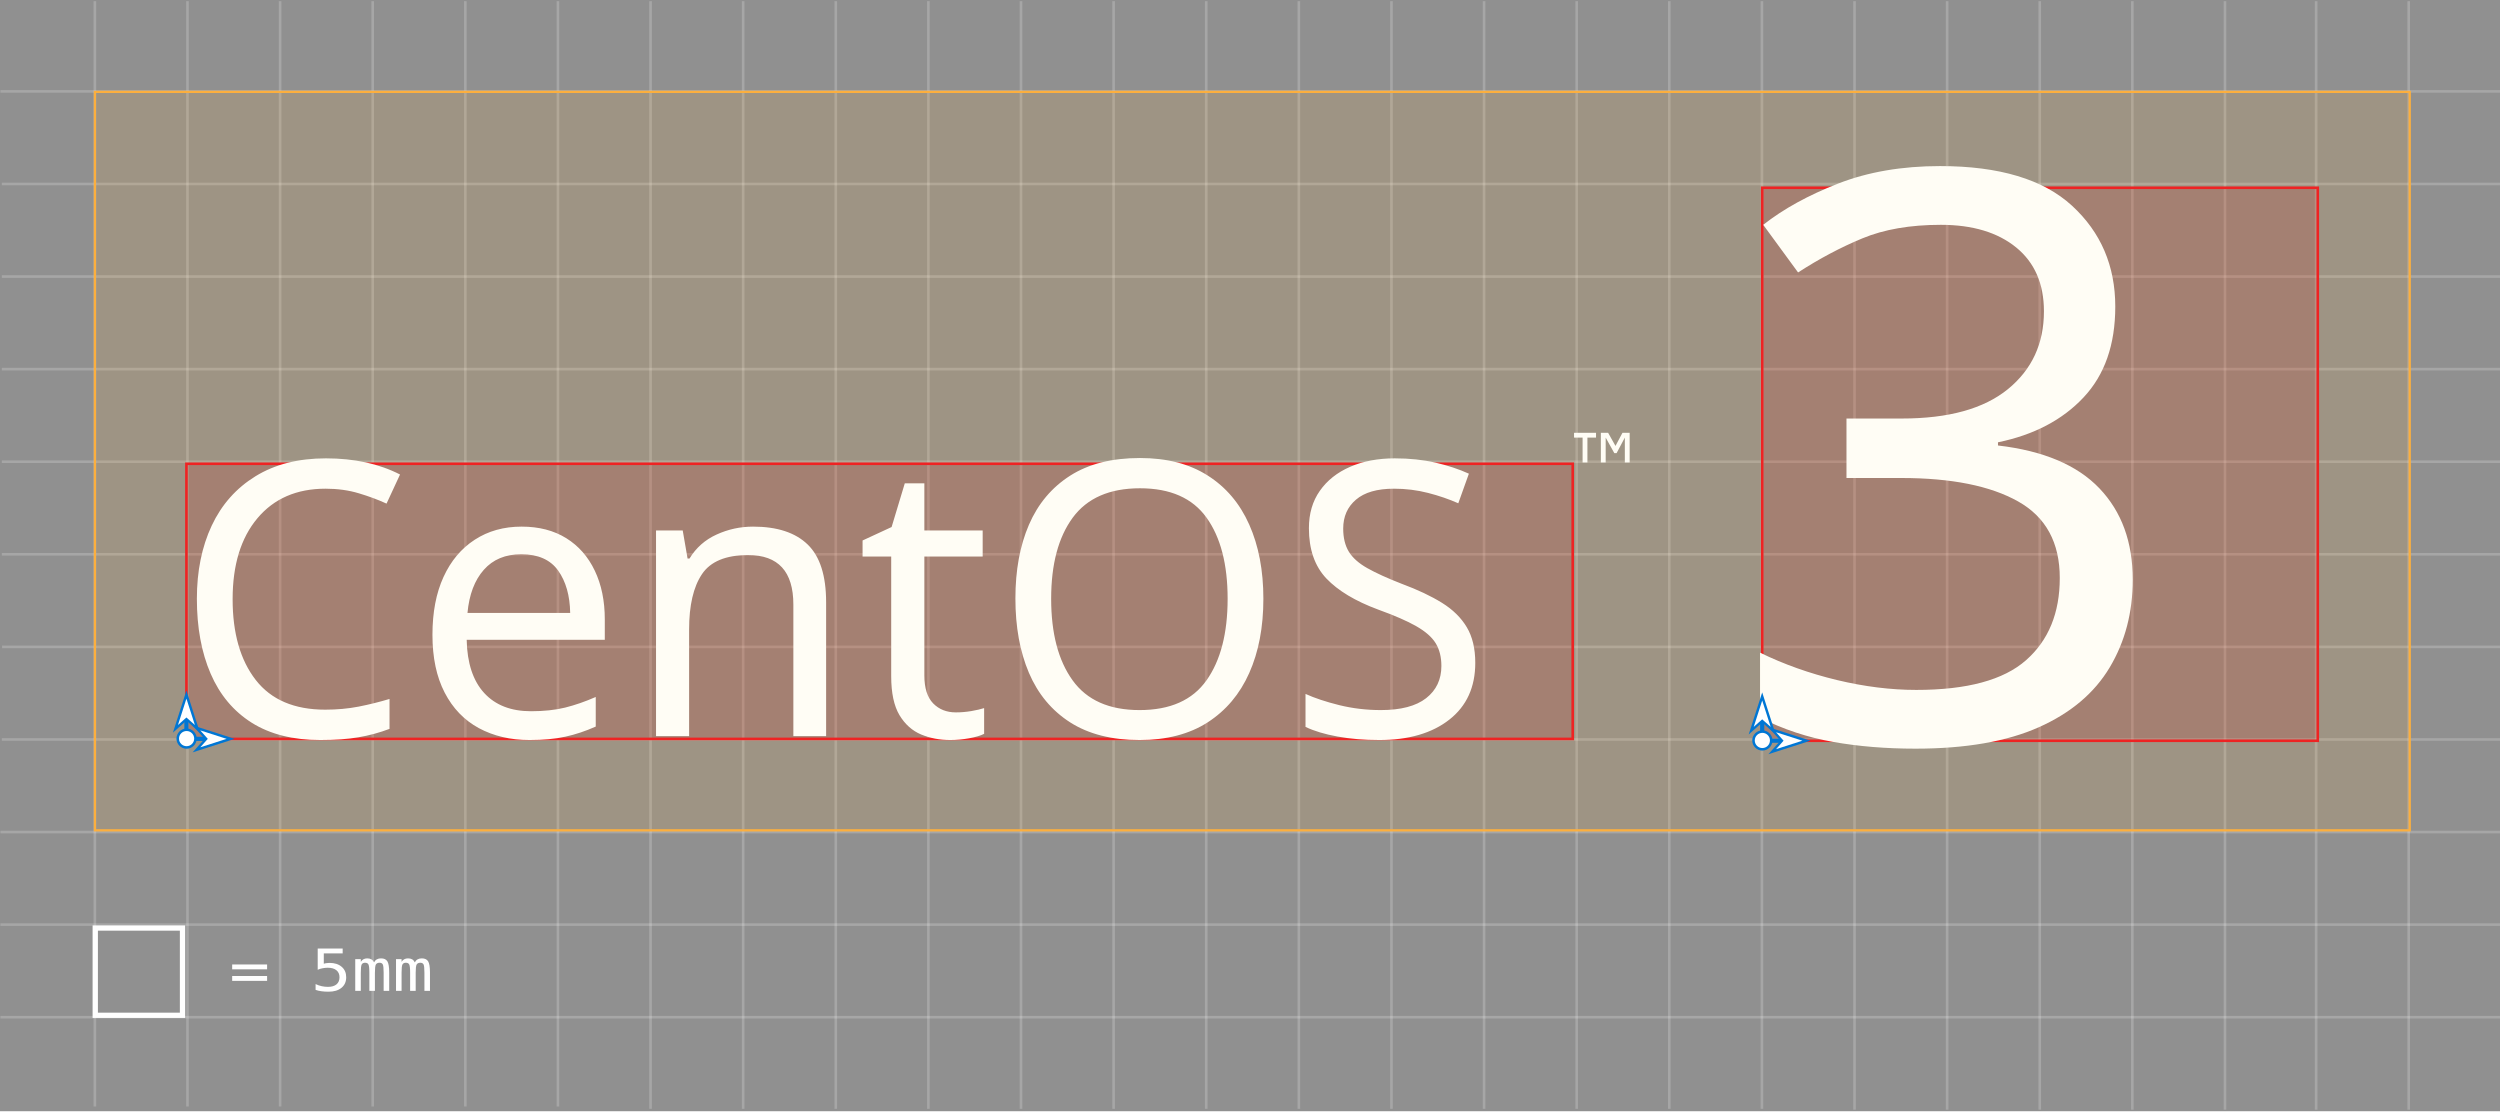
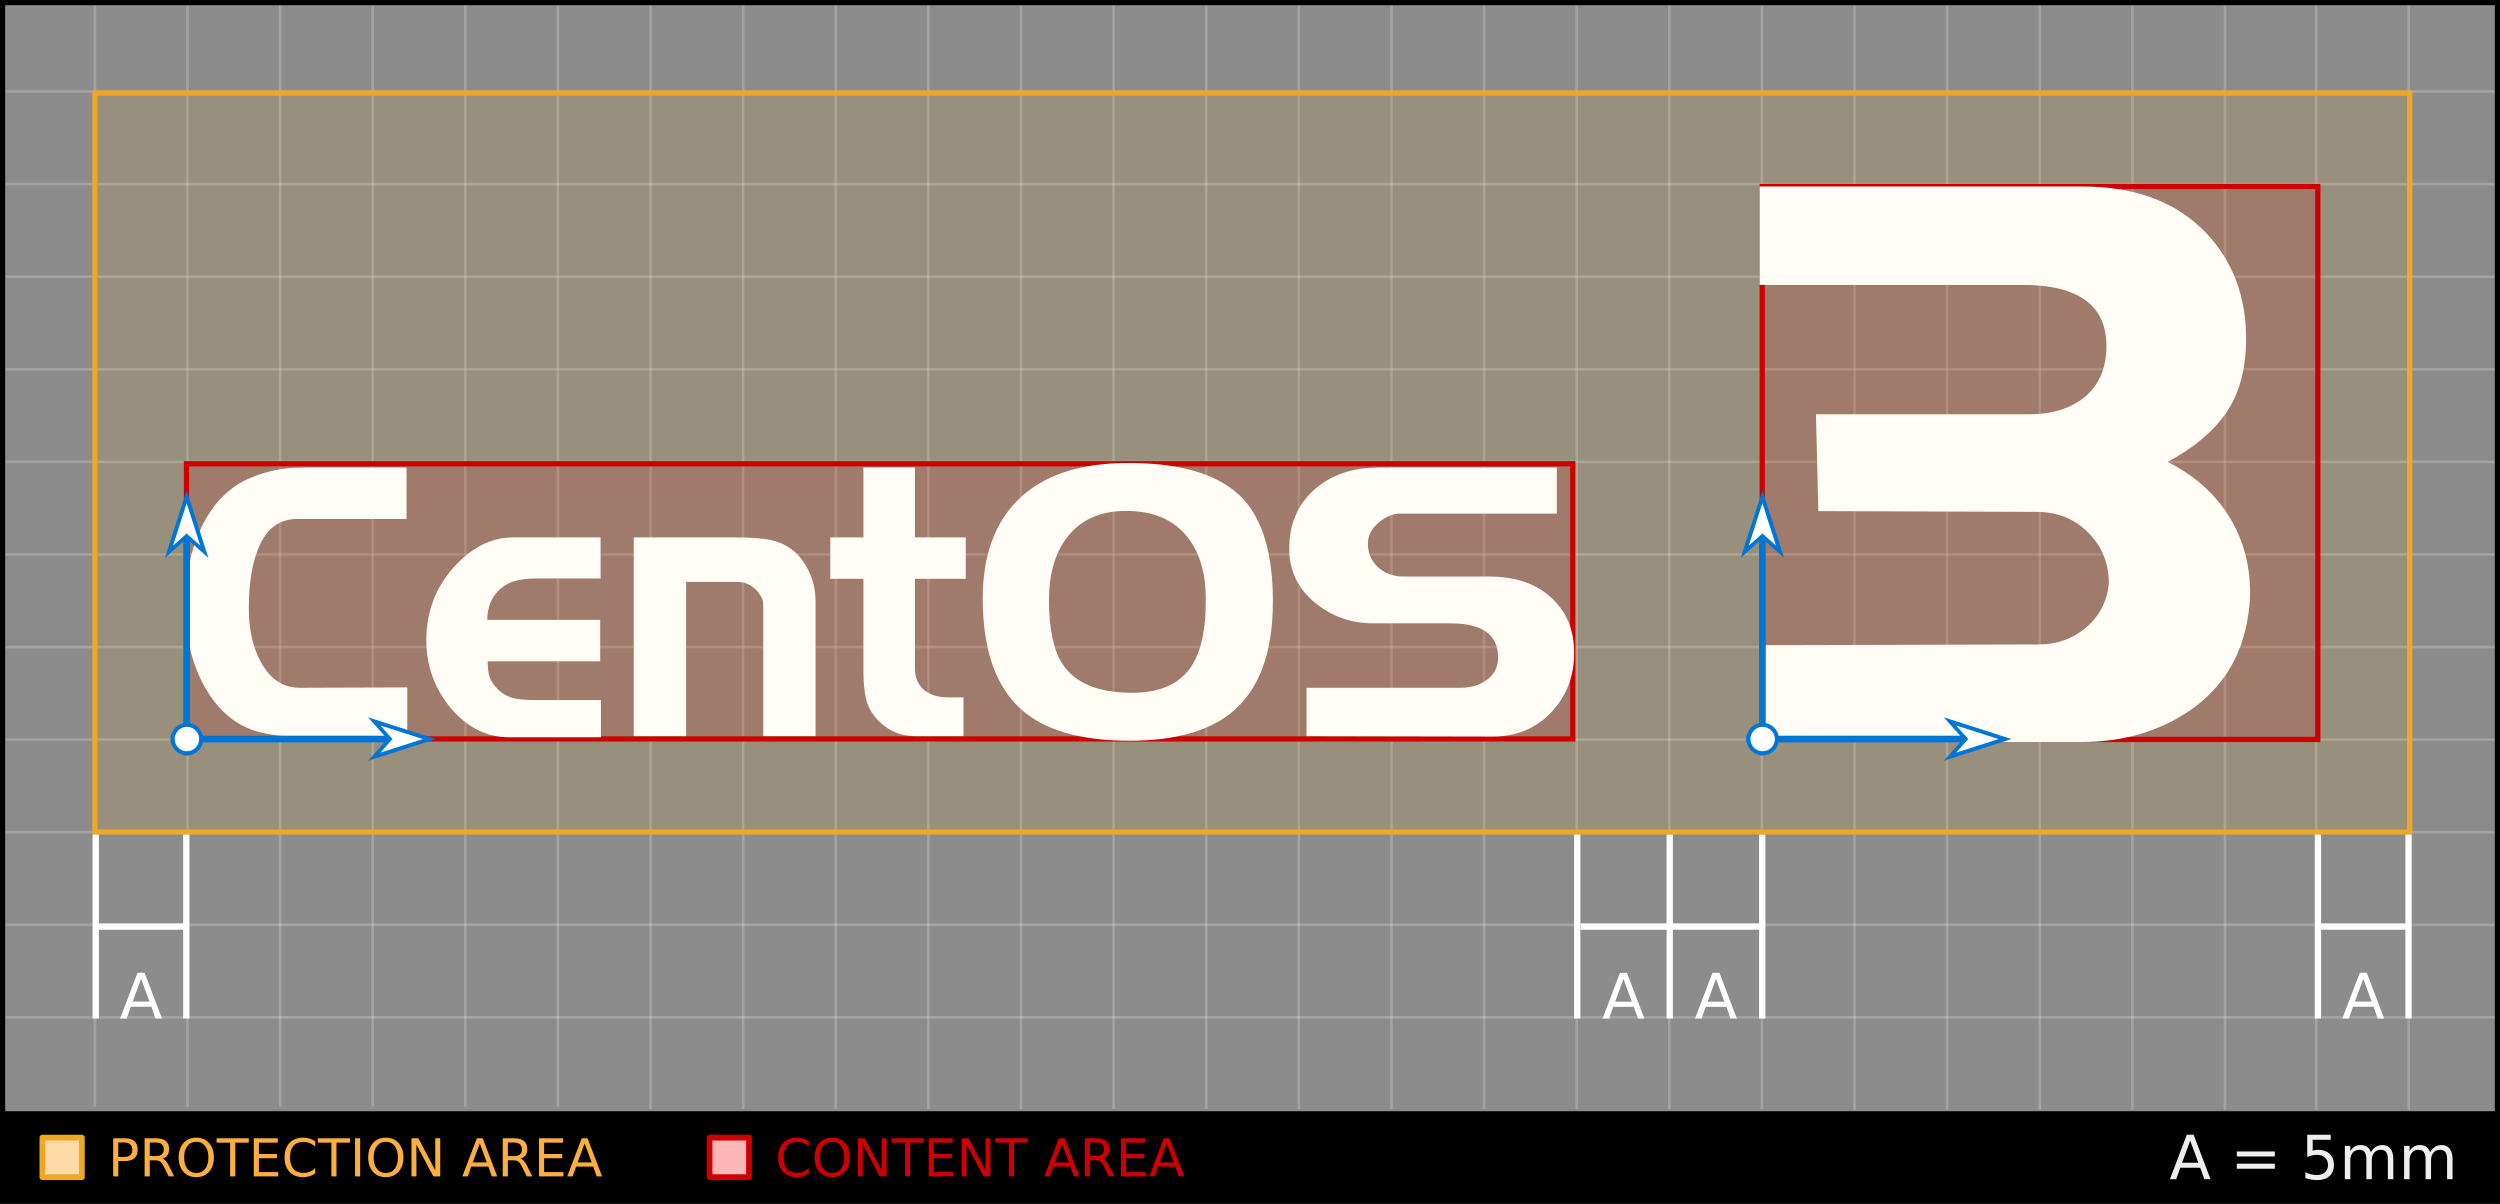
- <svg xmlns="http://www.w3.org/2000/svg" xmlns:xlink="http://www.w3.org/1999/xlink" width="478.346" height="212.598" id="svg3106" version="1.0">
+ <svg xmlns="http://www.w3.org/2000/svg" xmlns:xlink="http://www.w3.org/1999/xlink" width="478.346" height="230.315" id="svg3106" version="1.0">
  <defs id="defs3108" />
-   <g id="layer1" transform="translate(-0.2825948,-822.1534)">
-     <rect style="fill:#8c8c8c;fill-opacity:0.955;stroke:none;stroke-width:1;stroke-linecap:round;stroke-linejoin:miter;stroke-miterlimit:4;stroke-dasharray:none;stroke-dashoffset:0;stroke-opacity:0.089;display:inline" id="CENTOSARTWORK" width="478.346" height="212.598" x="0.283" y="822.153" clip-path="none" />
-     <g id="g11130" style="stroke:#ffffff;stroke-width:0.5;stroke-miterlimit:4;stroke-dasharray:none;stroke-opacity:0.196">
+   <g id="layer1" transform="translate(-0.2825949,-820.3527)">
+     <rect style="fill:#888888;fill-opacity:0.955;stroke:none;stroke-width:1;stroke-linecap:round;stroke-linejoin:miter;stroke-miterlimit:4;stroke-dasharray:none;stroke-dashoffset:0;stroke-opacity:0.089;display:inline" id="CENTOSARTWORK" width="478.346" height="212.598" x="0.283" y="820.353" clip-path="none" />
+     <g id="g11130" style="stroke:#ffffff;stroke-width:0.5;stroke-miterlimit:4;stroke-dasharray:none;stroke-opacity:0.196" transform="translate(0,-1.774477)">
      <path id="path3685" d="M 18.436,822.377 L 18.436,1033.87" style="fill:none;fill-rule:evenodd;stroke:#ffffff;stroke-width:0.5;stroke-linecap:butt;stroke-linejoin:miter;stroke-miterlimit:4;stroke-dasharray:none;stroke-opacity:0.196;display:inline" />
      <path style="fill:none;fill-rule:evenodd;stroke:#ffffff;stroke-width:0.5;stroke-linecap:butt;stroke-linejoin:miter;stroke-miterlimit:4;stroke-dasharray:none;stroke-opacity:0.196;display:inline" d="M 36.156,822.377 L 36.156,1033.868" id="path3687" />
      <path id="path3689" d="M 53.876,822.377 L 53.876,1033.868" style="fill:none;fill-rule:evenodd;stroke:#ffffff;stroke-width:0.5;stroke-linecap:butt;stroke-linejoin:miter;stroke-miterlimit:4;stroke-dasharray:none;stroke-opacity:0.196;display:inline" />
      <path style="fill:none;fill-rule:evenodd;stroke:#ffffff;stroke-width:0.5;stroke-linecap:butt;stroke-linejoin:miter;stroke-miterlimit:4;stroke-dasharray:none;stroke-opacity:0.196;display:inline" d="M 71.597,822.377 L 71.597,1033.868" id="path3691" />
      <path id="path3693" d="M 89.317,822.377 L 89.317,1033.868" style="fill:none;fill-rule:evenodd;stroke:#ffffff;stroke-width:0.5;stroke-linecap:butt;stroke-linejoin:miter;stroke-miterlimit:4;stroke-dasharray:none;stroke-opacity:0.196;display:inline" />
      <path style="fill:none;fill-rule:evenodd;stroke:#ffffff;stroke-width:0.5;stroke-linecap:butt;stroke-linejoin:miter;stroke-miterlimit:4;stroke-dasharray:none;stroke-opacity:0.196;display:inline" d="M 107.038,822.377 L 107.038,1033.868" id="path3695" />
      <path id="path3697" d="M 124.758,822.377 L 124.758,1034.314" style="fill:none;fill-rule:evenodd;stroke:#ffffff;stroke-width:0.5;stroke-linecap:butt;stroke-linejoin:miter;stroke-miterlimit:4;stroke-dasharray:none;stroke-opacity:0.196;display:inline" />
      <path style="fill:none;fill-rule:evenodd;stroke:#ffffff;stroke-width:0.5;stroke-linecap:butt;stroke-linejoin:miter;stroke-miterlimit:4;stroke-dasharray:none;stroke-opacity:0.196;display:inline" d="M 142.478,822.377 L 142.478,1034.314" id="path3699" />
      <path id="path3701" d="M 160.199,822.377 L 160.199,1034.314" style="fill:none;fill-rule:evenodd;stroke:#ffffff;stroke-width:0.5;stroke-linecap:butt;stroke-linejoin:miter;stroke-miterlimit:4;stroke-dasharray:none;stroke-opacity:0.196;display:inline" />
      <path style="fill:none;fill-rule:evenodd;stroke:#ffffff;stroke-width:0.5;stroke-linecap:butt;stroke-linejoin:miter;stroke-miterlimit:4;stroke-dasharray:none;stroke-opacity:0.196;display:inline" d="M 177.919,822.377 L 177.919,1034.314" id="path3703" />
      <path id="path3705" d="M 195.639,822.377 L 195.639,1034.314" style="fill:none;fill-rule:evenodd;stroke:#ffffff;stroke-width:0.5;stroke-linecap:butt;stroke-linejoin:miter;stroke-miterlimit:4;stroke-dasharray:none;stroke-opacity:0.196;display:inline" />
      <path style="fill:none;fill-rule:evenodd;stroke:#ffffff;stroke-width:0.5;stroke-linecap:butt;stroke-linejoin:miter;stroke-miterlimit:4;stroke-dasharray:none;stroke-opacity:0.196;display:inline" d="M 213.36,822.377 L 213.36,1034.314" id="path3707" />
      <path id="path3709" d="M 231.08,822.377 L 231.08,1034.314" style="fill:none;fill-rule:evenodd;stroke:#ffffff;stroke-width:0.5;stroke-linecap:butt;stroke-linejoin:miter;stroke-miterlimit:4;stroke-dasharray:none;stroke-opacity:0.196;display:inline" />
      <path style="fill:none;fill-rule:evenodd;stroke:#ffffff;stroke-width:0.5;stroke-linecap:butt;stroke-linejoin:miter;stroke-miterlimit:4;stroke-dasharray:none;stroke-opacity:0.196;display:inline" d="M 284.241,822.377 L 284.241,1034.314" id="path3711" />
      <path id="path3713" d="M 266.521,822.377 L 266.521,1034.314" style="fill:none;fill-rule:evenodd;stroke:#ffffff;stroke-width:0.5;stroke-linecap:butt;stroke-linejoin:miter;stroke-miterlimit:4;stroke-dasharray:none;stroke-opacity:0.196;display:inline" />
      <path style="fill:none;fill-rule:evenodd;stroke:#ffffff;stroke-width:0.5;stroke-linecap:square;stroke-linejoin:miter;stroke-miterlimit:4;stroke-dasharray:none;stroke-opacity:0.196;display:inline" d="M 0.608,1016.785 L 478.454,1016.785" id="path3719" />
      <path id="path3721" d="M 0.608,999.071 L 478.454,999.071" style="fill:none;fill-rule:evenodd;stroke:#ffffff;stroke-width:0.5;stroke-linecap:square;stroke-linejoin:miter;stroke-miterlimit:4;stroke-dasharray:none;stroke-opacity:0.196;display:inline" />
      <path style="fill:none;fill-rule:evenodd;stroke:#ffffff;stroke-width:0.5;stroke-linecap:square;stroke-linejoin:miter;stroke-miterlimit:4;stroke-dasharray:none;stroke-opacity:0.196;display:inline" d="M 0.609,981.356 L 478.454,981.356" id="path3723" />
      <path id="path3725" d="M 0.88,963.641 L 478.454,963.641" style="fill:none;fill-rule:evenodd;stroke:#ffffff;stroke-width:0.5;stroke-linecap:square;stroke-linejoin:miter;stroke-miterlimit:4;stroke-dasharray:none;stroke-opacity:0.196;display:inline" />
      <path style="fill:none;fill-rule:evenodd;stroke:#ffffff;stroke-width:0.5;stroke-linecap:square;stroke-linejoin:miter;stroke-miterlimit:4;stroke-dasharray:none;stroke-opacity:0.196;display:inline" d="M 0.925,945.927 L 478.454,945.927" id="path3727" />
      <path id="path3729" d="M 0.88,928.212 L 478.454,928.212" style="fill:none;fill-rule:evenodd;stroke:#ffffff;stroke-width:0.5;stroke-linecap:square;stroke-linejoin:miter;stroke-miterlimit:4;stroke-dasharray:none;stroke-opacity:0.196;display:inline" />
      <path style="fill:none;fill-rule:evenodd;stroke:#ffffff;stroke-width:0.5;stroke-linecap:butt;stroke-linejoin:miter;stroke-miterlimit:4;stroke-dasharray:none;stroke-opacity:0.196;display:inline" d="M 248.801,822.377 L 248.801,1034.314" id="path3785" />
      <path id="path3787" d="M 301.962,822.377 L 301.962,1034.314" style="fill:none;fill-rule:evenodd;stroke:#ffffff;stroke-width:0.5;stroke-linecap:butt;stroke-linejoin:miter;stroke-miterlimit:4;stroke-dasharray:none;stroke-opacity:0.196;display:inline" />
      <path style="fill:none;fill-rule:evenodd;stroke:#ffffff;stroke-width:0.5;stroke-linecap:butt;stroke-linejoin:miter;stroke-miterlimit:4;stroke-dasharray:none;stroke-opacity:0.196;display:inline" d="M 319.682,822.377 L 319.682,1034.314" id="path3789" />
      <path id="path3791" d="M 337.403,822.377 L 337.403,1034.314" style="fill:none;fill-rule:evenodd;stroke:#ffffff;stroke-width:0.5;stroke-linecap:butt;stroke-linejoin:miter;stroke-miterlimit:4;stroke-dasharray:none;stroke-opacity:0.196;display:inline" />
      <path style="fill:none;fill-rule:evenodd;stroke:#ffffff;stroke-width:0.5;stroke-linecap:butt;stroke-linejoin:miter;stroke-miterlimit:4;stroke-dasharray:none;stroke-opacity:0.196;display:inline" d="M 355.123,822.377 L 355.123,1034.478" id="path3793" />
      <path style="fill:none;fill-rule:evenodd;stroke:#ffffff;stroke-width:0.5;stroke-linecap:square;stroke-linejoin:miter;stroke-miterlimit:4;stroke-dasharray:none;stroke-opacity:0.196;display:inline" d="M 0.881,910.497 L 478.454,910.497" id="path6619" />
      <path id="path6621" d="M 0.881,892.783 L 478.454,892.783" style="fill:none;fill-rule:evenodd;stroke:#ffffff;stroke-width:0.5;stroke-linecap:square;stroke-linejoin:miter;stroke-miterlimit:4;stroke-dasharray:none;stroke-opacity:0.196;display:inline" />
      <path id="path4235" d="M 372.843,822.377 L 372.843,1034.478" style="fill:none;fill-rule:evenodd;stroke:#ffffff;stroke-width:0.5;stroke-linecap:butt;stroke-linejoin:miter;stroke-miterlimit:4;stroke-dasharray:none;stroke-opacity:0.196;display:inline" />
      <path style="fill:none;fill-rule:evenodd;stroke:#ffffff;stroke-width:0.5;stroke-linecap:butt;stroke-linejoin:miter;stroke-miterlimit:4;stroke-dasharray:none;stroke-opacity:0.196;display:inline" d="M 390.564,822.377 L 390.564,1034.478" id="path4237" />
      <path id="path4239" d="M 408.284,822.377 L 408.284,1034.478" style="fill:none;fill-rule:evenodd;stroke:#ffffff;stroke-width:0.5;stroke-linecap:butt;stroke-linejoin:miter;stroke-miterlimit:4;stroke-dasharray:none;stroke-opacity:0.196;display:inline" />
      <path style="fill:none;fill-rule:evenodd;stroke:#ffffff;stroke-width:0.5;stroke-linecap:butt;stroke-linejoin:miter;stroke-miterlimit:4;stroke-dasharray:none;stroke-opacity:0.196;display:inline" d="M 426.005,822.377 L 426.005,1034.478" id="path5011" />
      <path id="path9589" d="M 0.881,875.068 L 478.454,875.068" style="fill:none;fill-rule:evenodd;stroke:#ffffff;stroke-width:0.5;stroke-linecap:square;stroke-linejoin:miter;stroke-miterlimit:4;stroke-dasharray:none;stroke-opacity:0.196;display:inline" />
      <path style="fill:none;fill-rule:evenodd;stroke:#ffffff;stroke-width:0.5;stroke-linecap:square;stroke-linejoin:miter;stroke-miterlimit:4;stroke-dasharray:none;stroke-opacity:0.196;display:inline" d="M 0.881,857.353 L 478.454,857.353" id="path9591" />
      <path id="path9593" d="M 0.608,839.639 L 478.454,839.639" style="fill:none;fill-rule:evenodd;stroke:#ffffff;stroke-width:0.5;stroke-linecap:square;stroke-linejoin:miter;stroke-miterlimit:4;stroke-dasharray:none;stroke-opacity:0.196;display:inline" />
      <path id="path10273" d="M 443.446,822.377 L 443.446,1034.478" style="fill:none;fill-rule:evenodd;stroke:#ffffff;stroke-width:0.5;stroke-linecap:butt;stroke-linejoin:miter;stroke-miterlimit:4;stroke-dasharray:none;stroke-opacity:0.196;display:inline" />
      <path style="fill:none;fill-rule:evenodd;stroke:#ffffff;stroke-width:0.5;stroke-linecap:butt;stroke-linejoin:miter;stroke-miterlimit:4;stroke-dasharray:none;stroke-opacity:0.196;display:inline" d="M 461.163,822.377 L 461.163,1034.478" id="path3598" />
    </g>
-     <rect y="839.733" x="18.442" height="141.297" width="442.913" id="rect5058" style="opacity:1;fill:#fcaf3e;fill-opacity:0.137;stroke:#fcaf3e;stroke-width:0.436;stroke-linecap:round;stroke-linejoin:miter;stroke-miterlimit:4;stroke-dasharray:none;stroke-opacity:1" />
-     <text xml:space="preserve" style="font-size:11.11px;font-style:normal;font-variant:normal;font-weight:normal;font-stretch:normal;text-align:start;line-height:125%;writing-mode:lr-tb;text-anchor:start;fill:#ffffff;fill-opacity:1;stroke:none;stroke-width:1;stroke-linecap:butt;stroke-linejoin:miter;stroke-miterlimit:4;stroke-dasharray:none;stroke-opacity:1;font-family:DejaVu LGC Sans Mono;-inkscape-font-specification:DejaVu LGC Sans Mono" x="40.87" y="1092.87" id="text5060" transform="scale(1.080181,0.925771)">
-       <tspan id="tspan5062" x="40.87" y="1092.87" style="font-size:12px">= 5mm</tspan>
-     </text>
-     <rect style="opacity:1;fill:none;fill-opacity:1;stroke:#ffffff;stroke-width:1.018;stroke-linecap:round;stroke-linejoin:miter;stroke-miterlimit:4;stroke-dasharray:none;stroke-opacity:1" id="rect5066" width="16.699" height="16.699" x="18.508" y="999.721" />
-     <rect y="858.084" x="337.464" height="105.802" width="106.299" id="rect9587" style="opacity:1;fill:#cc0000;fill-opacity:0.137;stroke:#ee2323;stroke-width:0.5;stroke-linecap:round;stroke-linejoin:miter;stroke-miterlimit:4;stroke-dasharray:none;stroke-opacity:1" />
-     <text xml:space="preserve" style="font-size:151.79px;font-style:normal;font-variant:normal;font-weight:200;font-stretch:normal;text-align:start;line-height:125%;writing-mode:lr-tb;text-anchor:start;fill:#fffdf5;fill-opacity:1;stroke:none;stroke-width:1px;stroke-linecap:butt;stroke-linejoin:miter;stroke-opacity:1;font-family:Denmark;-inkscape-font-specification:Denmark Ultra-Light" x="330.364" y="963.469" id="text9583" transform="scale(0.9995681,1.000432)">
-       <tspan id="tspan9585" x="330.364" y="963.469" style="font-size:151.79px;font-style:normal;font-variant:normal;font-weight:200;font-stretch:normal;text-align:start;line-height:125%;writing-mode:lr-tb;text-anchor:start;fill:#fffdf5;font-family:Denmark;-inkscape-font-specification:Denmark Ultra-Light">3</tspan>
-     </text>
-     <rect style="opacity:1;fill:#cc0000;fill-opacity:0.137;stroke:#ee2323;stroke-width:0.5;stroke-linecap:round;stroke-linejoin:miter;stroke-miterlimit:4;stroke-dasharray:none;stroke-opacity:1" id="rect14283" width="265.248" height="52.652" x="35.956" y="910.887" />
-     <text transform="scale(0.9903898,1.009703)" xml:space="preserve" style="font-size:72.706px;font-style:normal;font-variant:normal;font-weight:200;font-stretch:normal;text-align:start;line-height:125%;writing-mode:lr-tb;text-anchor:start;fill:#fffdf5;fill-opacity:1;stroke:none;stroke-width:1;stroke-linecap:butt;stroke-linejoin:miter;stroke-miterlimit:4;stroke-dasharray:none;stroke-opacity:1;display:inline;font-family:Denmark;-inkscape-font-specification:Denmark Ultra-Light" x="33.881" y="953.75" id="text5083" clip-path="none">
-       <tspan id="tspan5085" x="33.881" y="953.75" style="font-size:72.706px;font-style:normal;font-variant:normal;font-weight:200;font-stretch:normal;text-align:start;line-height:125%;writing-mode:lr-tb;text-anchor:start;fill:#fffdf5;fill-opacity:1;stroke-width:1;stroke-miterlimit:4;stroke-dasharray:none;font-family:Denmark;-inkscape-font-specification:Denmark Ultra-Light">CentOS</tspan>
-     </text>
-     <text xml:space="preserve" style="font-size:18.264px;font-style:normal;font-weight:normal;fill:#fffdf5;fill-opacity:1;stroke:none;stroke-width:1;stroke-linecap:butt;stroke-linejoin:miter;stroke-miterlimit:4;stroke-dasharray:none;stroke-opacity:1;font-family:Bitstream Vera Sans" x="328.937" y="836.119" id="text5087" transform="scale(0.9092079,1.099858)">
-       <tspan id="tspan5089" x="328.937" y="836.119">™</tspan>
-     </text>
-     <g id="g4973" transform="matrix(0.3644111,0,0,0.3644111,-80.5127,612.401)">
-       <g transform="matrix(0,1.31188,1.167689,0,-14.97822,-16.15833)" id="g4958" style="stroke-width:1.004;stroke-miterlimit:4;stroke-dasharray:none;display:inline">
-         <path style="fill:#0076d4;fill-opacity:1;fill-rule:evenodd;stroke:none;stroke-width:1.004;stroke-linecap:butt;stroke-linejoin:miter;stroke-miterlimit:4;stroke-dasharray:none;stroke-opacity:1" d="M 745.953,286.718 L 745.953,298.029 L 747.62,298.029 L 747.62,286.718 L 745.953,286.718 z" id="path4960" />
-         <path style="fill:#ffffff;fill-opacity:1;fill-rule:evenodd;stroke:#0076d4;stroke-width:1.003;marker-start:none;stroke-miterlimit:4;stroke-dasharray:none;stroke-opacity:1" d="M 746.787,295.429 L 742.387,291.029 L 746.787,306.429 L 751.187,291.029 L 746.787,295.429 z" id="path4962" />
+     <rect y="838.162" x="18.442" height="141.387" width="442.913" id="rect5058" style="opacity:1;fill:#efa724;fill-opacity:0.137;stroke:#efa724;stroke-width:1;stroke-linecap:round;stroke-linejoin:miter;stroke-miterlimit:4;stroke-dasharray:none;stroke-opacity:1" />
+     <rect style="opacity:1;fill:#cc0000;fill-opacity:0.137;stroke:#cc0000;stroke-width:1;stroke-linecap:round;stroke-linejoin:miter;stroke-miterlimit:4;stroke-dasharray:none;stroke-opacity:1" id="rect14283" width="265.248" height="52.652" x="35.966" y="909.087" />
+     <path style="font-size:72.706px;font-style:normal;font-variant:normal;font-weight:200;font-stretch:normal;text-align:start;line-height:125%;writing-mode:lr-tb;text-anchor:start;fill:#fffdf5;fill-opacity:1;stroke:none;stroke-width:1;stroke-linecap:butt;stroke-linejoin:miter;stroke-miterlimit:4;stroke-opacity:1;display:inline;font-family:Denmark;-inkscape-font-specification:Denmark Ultra-Light" clip-path="none" d="M 78.209,961.204 L 55.959,961.204 C 53.703,961.204 51.471,960.886 49.263,960.25 C 44.99,958.928 41.606,955.894 39.11,951.147 C 36.853,946.84 35.725,941.824 35.725,936.097 C 35.725,930.567 36.733,925.673 38.75,921.415 C 40.958,916.717 44.102,913.511 48.182,911.798 C 51.351,910.477 54.591,909.816 57.903,909.816 L 78.065,909.816 L 78.065,919.653 L 57.111,919.653 C 53.703,919.653 51.231,921.538 49.695,925.306 C 48.494,928.242 47.894,932.084 47.894,936.832 C 47.894,940.845 48.662,944.246 50.199,947.036 C 51.975,950.315 54.471,951.954 57.687,951.954 L 78.209,951.881 L 78.209,961.204 M 115.266,961.424 L 97.696,961.424 C 93.424,961.424 89.703,959.565 86.535,955.845 C 83.415,952.077 81.855,947.745 81.855,942.851 C 81.855,937.517 83.559,932.916 86.967,929.05 C 90.423,925.135 94.264,923.177 98.488,923.177 L 115.194,923.177 L 115.194,931.032 L 102.953,931.032 C 101.416,931.032 100.096,931.179 98.992,931.473 C 97.936,931.717 96.952,932.231 96.04,933.014 C 94.36,934.482 93.52,936.465 93.52,938.96 L 115.122,938.96 L 115.122,946.889 L 93.592,946.889 C 93.592,948.063 93.712,949.067 93.952,949.899 C 94.24,950.682 94.792,951.489 95.608,952.321 C 96.424,953.104 97.384,953.643 98.488,953.936 C 99.64,954.181 101.032,954.303 102.665,954.303 L 115.266,954.303 L 115.266,961.424 M 156.328,961.204 L 146.319,961.204 L 146.319,936.171 C 146.319,935.535 146.175,934.972 145.887,934.482 C 145.599,933.944 145.191,933.43 144.663,932.941 C 143.702,932.109 142.598,931.693 141.35,931.693 L 131.557,931.693 L 131.557,961.204 L 121.548,961.204 L 121.548,923.177 L 140.702,923.177 C 144.111,923.177 146.583,923.373 148.119,923.764 C 150.519,924.352 152.439,925.649 153.879,927.655 C 155.512,930.004 156.328,932.574 156.328,935.363 L 156.328,961.204 M 185.074,931.105 L 175.353,931.105 L 175.353,948.357 C 175.353,949.923 175.881,951.22 176.937,952.248 C 178.138,953.276 179.722,953.79 181.69,953.789 L 184.642,953.789 L 184.642,961.204 L 175.353,961.204 C 172.569,961.204 170.193,960.176 168.225,958.121 C 167.072,956.897 166.328,955.551 165.992,954.083 C 165.656,952.615 165.488,950.878 165.488,948.871 L 165.488,931.105 L 159.152,931.105 L 159.152,923.177 L 165.488,923.177 L 165.488,909.816 L 175.353,909.816 L 175.353,923.177 L 185.074,923.177 L 185.074,931.105 M 243.835,935.437 C 243.835,945.421 241.123,952.566 235.698,956.873 C 231.282,960.348 224.849,962.085 216.401,962.085 C 207.04,962.085 200.127,960.078 195.663,956.065 C 190.766,951.661 188.318,944.589 188.318,934.849 C 188.318,926.872 190.502,920.657 194.871,916.203 C 199.623,911.358 206.728,908.935 216.185,908.935 C 226.601,908.935 233.946,911.26 238.219,915.909 C 241.963,920.02 243.835,926.53 243.835,935.437 M 231.018,935.143 C 231.018,930.102 229.842,926.089 227.49,923.104 C 224.849,919.776 220.937,918.112 215.753,918.112 C 210.664,918.112 206.824,919.898 204.231,923.471 C 202.071,926.456 200.991,930.347 200.991,935.143 C 200.991,940.673 201.855,944.76 203.583,947.403 C 205.984,951.073 210.424,952.909 216.905,952.909 C 222.377,952.909 226.217,951.122 228.426,947.55 C 230.154,944.76 231.018,940.624 231.018,935.143 M 301.473,945.274 C 301.473,949.776 300.009,953.569 297.081,956.653 C 294.153,959.736 290.432,961.277 285.92,961.277 L 250.276,961.204 L 250.276,951.954 L 279.655,951.954 C 281.623,951.954 283.28,951.489 284.624,950.559 C 286.16,949.483 286.928,948.015 286.928,946.155 C 286.928,941.799 283.904,939.621 277.855,939.621 L 263.022,939.621 C 258.749,939.621 255.005,938.275 251.789,935.584 C 248.572,932.892 246.964,929.466 246.964,925.306 C 246.964,920.706 248.524,916.986 251.645,914.148 C 254.813,911.26 258.965,909.816 264.102,909.816 L 298.161,909.816 L 298.161,918.626 L 268.134,918.626 C 266.79,918.626 265.422,919.213 264.03,920.387 C 262.686,921.513 262.014,922.859 262.014,924.425 C 262.014,926.187 262.662,927.68 263.958,928.903 C 265.302,930.078 266.91,930.665 268.782,930.665 L 285.128,930.665 C 290.216,930.665 294.201,932.011 297.081,934.703 C 300.009,937.345 301.473,940.869 301.473,945.274" id="text5083" />
+     <rect style="fill:none;fill-opacity:1;stroke:#000000;stroke-width:1;stroke-linecap:round;stroke-linejoin:miter;stroke-miterlimit:4;stroke-dasharray:none;stroke-dashoffset:0;stroke-opacity:1;display:inline" id="rect2443" width="477.361" height="229.329" x="0.775" y="820.845" clip-path="none" />
+     <g id="g3976" transform="matrix(0.9979155,0,0,1,5.8907621e-4,-6.039259)">
+       <path id="rect4586" d="M 0.283,1038.99 C 0.283,1038.99 479.628,1038.99 479.628,1038.99 C 479.628,1038.99 479.628,1056.707 479.628,1056.707 C 479.628,1056.707 0.283,1056.707 0.283,1056.707 C 0.283,1056.707 0.283,1038.99 0.283,1038.99 z" style="fill:#000000;fill-opacity:1;fill-rule:nonzero;stroke:none;stroke-width:1;stroke-linecap:round;stroke-linejoin:round;marker:none;marker-start:none;marker-mid:none;marker-end:none;stroke-miterlimit:4;stroke-dashoffset:0;stroke-opacity:1;visibility:visible;display:inline;overflow:visible;enable-background:accumulate" />
+       <text transform="scale(0.9995648,1.000435)" xml:space="preserve" style="font-size:11.662px;font-style:normal;font-variant:normal;font-weight:normal;font-stretch:normal;text-indent:0;text-align:start;text-decoration:none;line-height:125%;letter-spacing:normal;word-spacing:normal;text-transform:none;direction:ltr;block-progression:tb;writing-mode:lr-tb;text-anchor:start;fill:#eeeeee;fill-opacity:1;fill-rule:nonzero;stroke:none;stroke-width:1px;stroke-linecap:butt;stroke-linejoin:miter;marker:none;marker-start:none;marker-mid:none;marker-end:none;stroke-miterlimit:4;stroke-dasharray:none;stroke-dashoffset:0;stroke-opacity:1;visibility:visible;display:inline;overflow:visible;enable-background:accumulate;font-family:DejaVu LGC Sans;-inkscape-font-specification:DejaVu LGC Sans" x="416.428" y="1051.56" id="text4582">
+         <tspan id="tspan4584" x="416.428" y="1051.56">A = 5mm</tspan>
+       </text>
+       <g id="g4540" transform="matrix(1.000133,0,0,1.000133,-1.0449328e-3,-0.1399377)">
+         <g transform="translate(106.4907,-45.9381)" id="g3396">
+           <rect y="1090.004" x="-98.081" height="7.565" width="7.565" id="rect2614" style="opacity:1;fill:#ffdca7;fill-opacity:1;fill-rule:nonzero;stroke:#efa724;stroke-width:1.106;stroke-linecap:round;stroke-linejoin:round;marker:none;marker-start:none;marker-mid:none;marker-end:none;stroke-miterlimit:4;stroke-dasharray:none;stroke-dashoffset:0;stroke-opacity:1;visibility:visible;display:inline;overflow:visible;enable-background:accumulate" />
+           <text id="text3386" y="1097.427" x="-85.497" style="font-size:10px;font-style:normal;font-variant:normal;font-weight:normal;font-stretch:normal;text-indent:0;text-align:start;text-decoration:none;line-height:125%;letter-spacing:normal;word-spacing:normal;text-transform:none;direction:ltr;block-progression:tb;writing-mode:lr-tb;text-anchor:start;opacity:1;fill:#fcaf3e;fill-opacity:1;fill-rule:nonzero;stroke:none;stroke-width:1px;stroke-linecap:butt;stroke-linejoin:miter;marker:none;marker-start:none;marker-mid:none;marker-end:none;stroke-miterlimit:4;stroke-dasharray:none;stroke-dashoffset:0;stroke-opacity:1;visibility:visible;display:inline;overflow:visible;enable-background:accumulate;font-family:DejaVu LGC Sans;-inkscape-font-specification:DejaVu LGC Sans" xml:space="preserve">
+             <tspan y="1097.427" x="-85.497" id="tspan3388">PROTECTION AREA</tspan>
+           </text>
+         </g>
+         <g id="g3426" transform="translate(234.3926,-45.9381)">
+           <rect style="opacity:1;fill:#ffb6b6;fill-opacity:1;fill-rule:nonzero;stroke:#cc0000;stroke-width:1.106;stroke-linecap:round;stroke-linejoin:round;marker:none;marker-start:none;marker-mid:none;marker-end:none;stroke-miterlimit:4;stroke-dasharray:none;stroke-dashoffset:0;stroke-opacity:1;visibility:visible;display:inline;overflow:visible;enable-background:accumulate" id="rect3428" width="7.565" height="7.565" x="-98.081" y="1090.004" />
+           <text xml:space="preserve" style="font-size:10px;font-style:normal;font-variant:normal;font-weight:normal;font-stretch:normal;text-indent:0;text-align:start;text-decoration:none;line-height:125%;letter-spacing:normal;word-spacing:normal;text-transform:none;direction:ltr;block-progression:tb;writing-mode:lr-tb;text-anchor:start;opacity:1;fill:#cc0000;fill-opacity:1;fill-rule:nonzero;stroke:none;stroke-width:1px;stroke-linecap:butt;stroke-linejoin:miter;marker:none;marker-start:none;marker-mid:none;marker-end:none;stroke-miterlimit:4;stroke-dasharray:none;stroke-dashoffset:0;stroke-opacity:1;visibility:visible;display:inline;overflow:visible;enable-background:accumulate;font-family:DejaVu LGC Sans;-inkscape-font-specification:DejaVu LGC Sans" x="-85.497" y="1097.427" id="text3430">
+             <tspan id="tspan3432" x="-85.497" y="1097.427">CONTENT AREA</tspan>
+           </text>
+         </g>
      </g>
-       <g style="stroke-width:1.004;stroke-miterlimit:4;stroke-dasharray:none;display:inline" id="g8603" transform="matrix(1.31188,0,0,-1.167689,-660.0947,1298.114)">
-         <path id="path8605" d="M 745.953,286.718 L 745.953,298.029 L 747.62,298.029 L 747.62,286.718 L 745.953,286.718 z" style="fill:#0076d4;fill-opacity:1;fill-rule:evenodd;stroke:none;stroke-width:1.004;stroke-linecap:butt;stroke-linejoin:miter;stroke-miterlimit:4;stroke-dasharray:none;stroke-opacity:1" />
-         <path id="path8607" d="M 746.787,295.429 L 742.387,291.029 L 746.787,306.429 L 751.187,291.029 L 746.787,295.429 z" style="fill:#ffffff;fill-opacity:1;fill-rule:evenodd;stroke:#0076d4;stroke-width:1.003;marker-start:none;stroke-miterlimit:4;stroke-dasharray:none;stroke-opacity:1" />
+     </g>
+     <g id="g3273" transform="matrix(0.9991009,0,0,0.999973,-16.08037,-71.79318)">
+       <path id="use3265" d="M 34.713,1086.454 L 34.713,1052.478" style="fill:none;fill-rule:evenodd;stroke:#ffffff;stroke-width:1.205;stroke-linecap:square;stroke-linejoin:miter;stroke-miterlimit:4;stroke-dasharray:none;stroke-opacity:1" />
+       <path style="fill:none;fill-rule:evenodd;stroke:#ffffff;stroke-width:1.205;stroke-linecap:square;stroke-linejoin:miter;stroke-miterlimit:4;stroke-dasharray:none;stroke-opacity:1" d="M 52.058,1086.454 L 52.058,1052.478" id="use3267" />
+       <path id="use3269" d="M 51.846,1069.466 L 34.713,1069.466" style="fill:none;fill-rule:evenodd;stroke:#ffffff;stroke-width:1.206px;stroke-linecap:butt;stroke-linejoin:miter;stroke-opacity:1" />
+       <text xml:space="preserve" style="font-size:11.994px;font-style:normal;font-variant:normal;font-weight:normal;font-stretch:normal;text-indent:0;text-align:start;text-decoration:none;line-height:125%;letter-spacing:normal;word-spacing:normal;text-transform:none;direction:ltr;block-progression:tb;writing-mode:lr-tb;text-anchor:start;fill:#ffffff;fill-opacity:1;fill-rule:nonzero;stroke:none;stroke-width:1px;stroke-linecap:butt;stroke-linejoin:miter;marker:none;marker-start:none;marker-mid:none;marker-end:none;stroke-miterlimit:4;stroke-dasharray:none;stroke-dashoffset:0;stroke-opacity:1;visibility:visible;display:inline;overflow:visible;enable-background:accumulate;font-family:DejaVu LGC Sans;-inkscape-font-specification:DejaVu LGC Sans" x="39.305" y="1086.583" id="use3271" transform="scale(0.9995638,1.000436)">
+         <tspan id="tspan2514" x="39.305" y="1086.583">A</tspan>
+       </text>
+     </g>
+     <g id="g4518" transform="translate(166.8319,-21.42419)">
+       <path style="fill:none;fill-rule:evenodd;stroke:#ffffff;stroke-width:1.206px;stroke-linecap:square;stroke-linejoin:miter;stroke-opacity:1" d="M 135.235,1036.056 L 135.235,1002.081" id="path2518" />
+       <path id="path2520" d="M 152.935,1036.056 L 152.935,1002.081" style="fill:none;fill-rule:evenodd;stroke:#ffffff;stroke-width:1.206px;stroke-linecap:square;stroke-linejoin:miter;stroke-opacity:1" />
+       <path style="fill:none;fill-rule:evenodd;stroke:#ffffff;stroke-width:1.206px;stroke-linecap:butt;stroke-linejoin:miter;stroke-opacity:1" d="M 170.318,1019.068 L 135.873,1019.068" id="path2522" />
+       <text transform="scale(0.9991279,1.000873)" id="text2524" y="1035.755" x="140.113" style="font-size:11.989px;font-style:normal;font-variant:normal;font-weight:normal;font-stretch:normal;text-indent:0;text-align:start;text-decoration:none;line-height:125%;letter-spacing:normal;word-spacing:normal;text-transform:none;direction:ltr;block-progression:tb;writing-mode:lr-tb;text-anchor:start;fill:#ffffff;fill-opacity:1;fill-rule:nonzero;stroke:none;stroke-width:1px;stroke-linecap:butt;stroke-linejoin:miter;marker:none;marker-start:none;marker-mid:none;marker-end:none;stroke-miterlimit:4;stroke-dasharray:none;stroke-dashoffset:0;stroke-opacity:1;visibility:visible;display:inline;overflow:visible;enable-background:accumulate;font-family:DejaVu LGC Sans;-inkscape-font-specification:DejaVu LGC Sans" xml:space="preserve">
+         <tspan y="1035.755" x="140.113" id="tspan2526">A</tspan>
+       </text>
+       <path style="fill:none;fill-rule:evenodd;stroke:#ffffff;stroke-width:1.206px;stroke-linecap:square;stroke-linejoin:miter;stroke-opacity:1" d="M 170.636,1036.056 L 170.636,1002.081" id="path2532" />
+       <text xml:space="preserve" style="font-size:11.989px;font-style:normal;font-variant:normal;font-weight:normal;font-stretch:normal;text-indent:0;text-align:start;text-decoration:none;line-height:125%;letter-spacing:normal;word-spacing:normal;text-transform:none;direction:ltr;block-progression:tb;writing-mode:lr-tb;text-anchor:start;fill:#ffffff;fill-opacity:1;fill-rule:nonzero;stroke:none;stroke-width:1px;stroke-linecap:butt;stroke-linejoin:miter;marker:none;marker-start:none;marker-mid:none;marker-end:none;stroke-miterlimit:4;stroke-dasharray:none;stroke-dashoffset:0;stroke-opacity:1;visibility:visible;display:inline;overflow:visible;enable-background:accumulate;font-family:DejaVu LGC Sans;-inkscape-font-specification:DejaVu LGC Sans" x="157.829" y="1035.755" id="text2536" transform="scale(0.9991279,1.000873)">
+         <tspan id="tspan2538" x="157.829" y="1035.755">A</tspan>
+       </text>
+     </g>
+     <g transform="matrix(0.9991009,0,0,0.999973,409.1165,-71.79318)" id="g4528">
+       <path style="fill:none;fill-rule:evenodd;stroke:#ffffff;stroke-width:1.205;stroke-linecap:square;stroke-linejoin:miter;stroke-miterlimit:4;stroke-dasharray:none;stroke-opacity:1" d="M 34.713,1086.454 L 34.713,1052.478" id="path4530" />
+       <path id="path4532" d="M 52.058,1086.454 L 52.058,1052.478" style="fill:none;fill-rule:evenodd;stroke:#ffffff;stroke-width:1.205;stroke-linecap:square;stroke-linejoin:miter;stroke-miterlimit:4;stroke-dasharray:none;stroke-opacity:1" />
+       <path style="fill:none;fill-rule:evenodd;stroke:#ffffff;stroke-width:1.206px;stroke-linecap:butt;stroke-linejoin:miter;stroke-opacity:1" d="M 51.846,1069.466 L 34.713,1069.466" id="path4534" />
+       <text transform="scale(0.9995638,1.000436)" id="text4536" y="1086.583" x="39.305" style="font-size:11.994px;font-style:normal;font-variant:normal;font-weight:normal;font-stretch:normal;text-indent:0;text-align:start;text-decoration:none;line-height:125%;letter-spacing:normal;word-spacing:normal;text-transform:none;direction:ltr;block-progression:tb;writing-mode:lr-tb;text-anchor:start;fill:#ffffff;fill-opacity:1;fill-rule:nonzero;stroke:none;stroke-width:1px;stroke-linecap:butt;stroke-linejoin:miter;marker:none;marker-start:none;marker-mid:none;marker-end:none;stroke-miterlimit:4;stroke-dasharray:none;stroke-dashoffset:0;stroke-opacity:1;visibility:visible;display:inline;overflow:visible;enable-background:accumulate;font-family:DejaVu LGC Sans;-inkscape-font-specification:DejaVu LGC Sans" xml:space="preserve">
+         <tspan y="1086.583" x="39.305" id="tspan4538">A</tspan>
+       </text>
+     </g>
+     <rect y="856.033" x="337.464" height="105.802" width="106.299" id="rect9587" style="opacity:1;fill:#cc0000;fill-opacity:0.137;stroke:#cc0000;stroke-width:1;stroke-linecap:round;stroke-linejoin:miter;stroke-miterlimit:4;stroke-dasharray:none;stroke-opacity:1" />
+     <path style="font-size:151.856px;font-style:normal;font-variant:normal;font-weight:200;font-stretch:normal;text-indent:0;text-align:start;text-decoration:none;line-height:125%;letter-spacing:normal;word-spacing:normal;text-transform:none;direction:ltr;block-progression:tb;writing-mode:lr-tb;text-anchor:start;fill:#fffdf5;fill-opacity:1;fill-rule:nonzero;stroke:none;stroke-width:1px;stroke-linecap:butt;stroke-linejoin:miter;stroke-miterlimit:4;stroke-dashoffset:0;stroke-opacity:1;marker:none;marker-start:none;marker-mid:none;marker-end:none;visibility:visible;display:inline;overflow:visible;enable-background:accumulate;font-family:Denmark;-inkscape-font-specification:Denmark Ultra-Light" d="M 430.355,938.645 C 429.14,946.036 425.546,951.857 419.573,956.109 C 413.6,960.26 406.564,962.335 398.465,962.335 L 337.267,962.335 L 337.267,943.809 L 390.417,943.657 C 393.859,943.657 396.846,942.594 399.377,940.468 C 402.009,938.24 403.477,935.406 403.78,931.964 C 403.78,928.117 402.464,924.877 399.832,922.245 C 397.2,919.613 393.91,918.297 389.961,918.297 L 348.201,918.145 L 347.745,899.618 L 388.595,899.618 C 392.948,899.618 396.491,898.505 399.225,896.278 C 401.958,893.949 403.325,890.71 403.325,886.559 C 403.325,878.764 397.959,874.866 387.228,874.866 L 336.964,874.866 L 336.964,856.036 L 398.769,856.036 C 408.893,856.036 416.789,859.022 422.459,864.995 C 427.52,870.361 430.051,877.093 430.051,885.192 C 430.051,890.861 428.786,895.569 426.255,899.315 C 423.724,902.959 419.978,906.098 415.018,908.73 C 420.079,911.261 423.977,914.703 426.711,919.056 C 429.444,923.409 430.811,928.319 430.811,933.786 C 430.811,935.305 430.659,936.924 430.355,938.645" id="text8904" />
+     <g transform="matrix(0.5856736,0,0,0.5856736,150.317,397.5199)" id="use10998" style="opacity:1">
+       <g transform="matrix(1.31188,0,0,-1.167689,-660.0947,1303.52)" id="g4558" style="stroke-width:1.004;stroke-miterlimit:4;stroke-dasharray:none;display:inline">
+         <path style="fill:#0076d4;fill-opacity:1;fill-rule:evenodd;stroke:none;stroke-width:1.004;stroke-linecap:butt;stroke-linejoin:miter;stroke-miterlimit:4;stroke-dasharray:none;stroke-opacity:1" d="M 745.953,286.718 L 745.953,349.39 L 747.62,349.39 L 747.62,286.718 L 745.953,286.718 z" id="path4560" />
+         <path style="fill:#ffffff;fill-opacity:1;fill-rule:evenodd;stroke:#0076d4;stroke-width:1.003;marker-start:none;stroke-miterlimit:4;stroke-dasharray:none;stroke-opacity:1" d="M 746.787,348.07 L 742.387,343.67 L 746.787,359.07 L 751.187,343.67 L 746.787,348.07 z" id="path4562" />
      </g>
-       <path transform="matrix(2.65748,0,0,2.65748,-116.8062,788.671)" d="M 166,65.753 A 1.75,1.75 0 1 1 162.5,65.753 A 1.75,1.75 0 1 1 166,65.753 z" id="path8609" style="fill:#ffffff;fill-opacity:1;stroke:#0076d4;stroke-width:0.5;stroke-linecap:square;stroke-miterlimit:4;stroke-dasharray:none;stroke-dashoffset:0;stroke-opacity:1;display:inline" />
+       <use x="0" y="0" xlink:href="#g4558" id="use4568" transform="matrix(0,1,-1,0,1283.093,643.808)" width="478.346" height="230.315" />
+       <path style="fill:#ffffff;fill-opacity:1;stroke:#0076d4;stroke-width:0.5;stroke-linecap:square;stroke-miterlimit:4;stroke-dasharray:none;stroke-dashoffset:0;stroke-opacity:1;display:inline" id="path4564" d="M 166,65.753 A 1.75,1.75 0 1 1 162.5,65.753 A 1.75,1.75 0 1 1 166,65.753 z" transform="matrix(2.65748,0,0,2.65748,-116.8062,788.671)" />
    </g>
-     <use x="0" y="0" xlink:href="#g4973" id="use10998" transform="translate(301.5055,0.3527481)" width="442.913" height="212.598" />
+     <use x="0" y="0" xlink:href="#use10998" id="use4566" transform="translate(-301.5,0)" width="478.346" height="230.315" />
  </g>
</svg>
